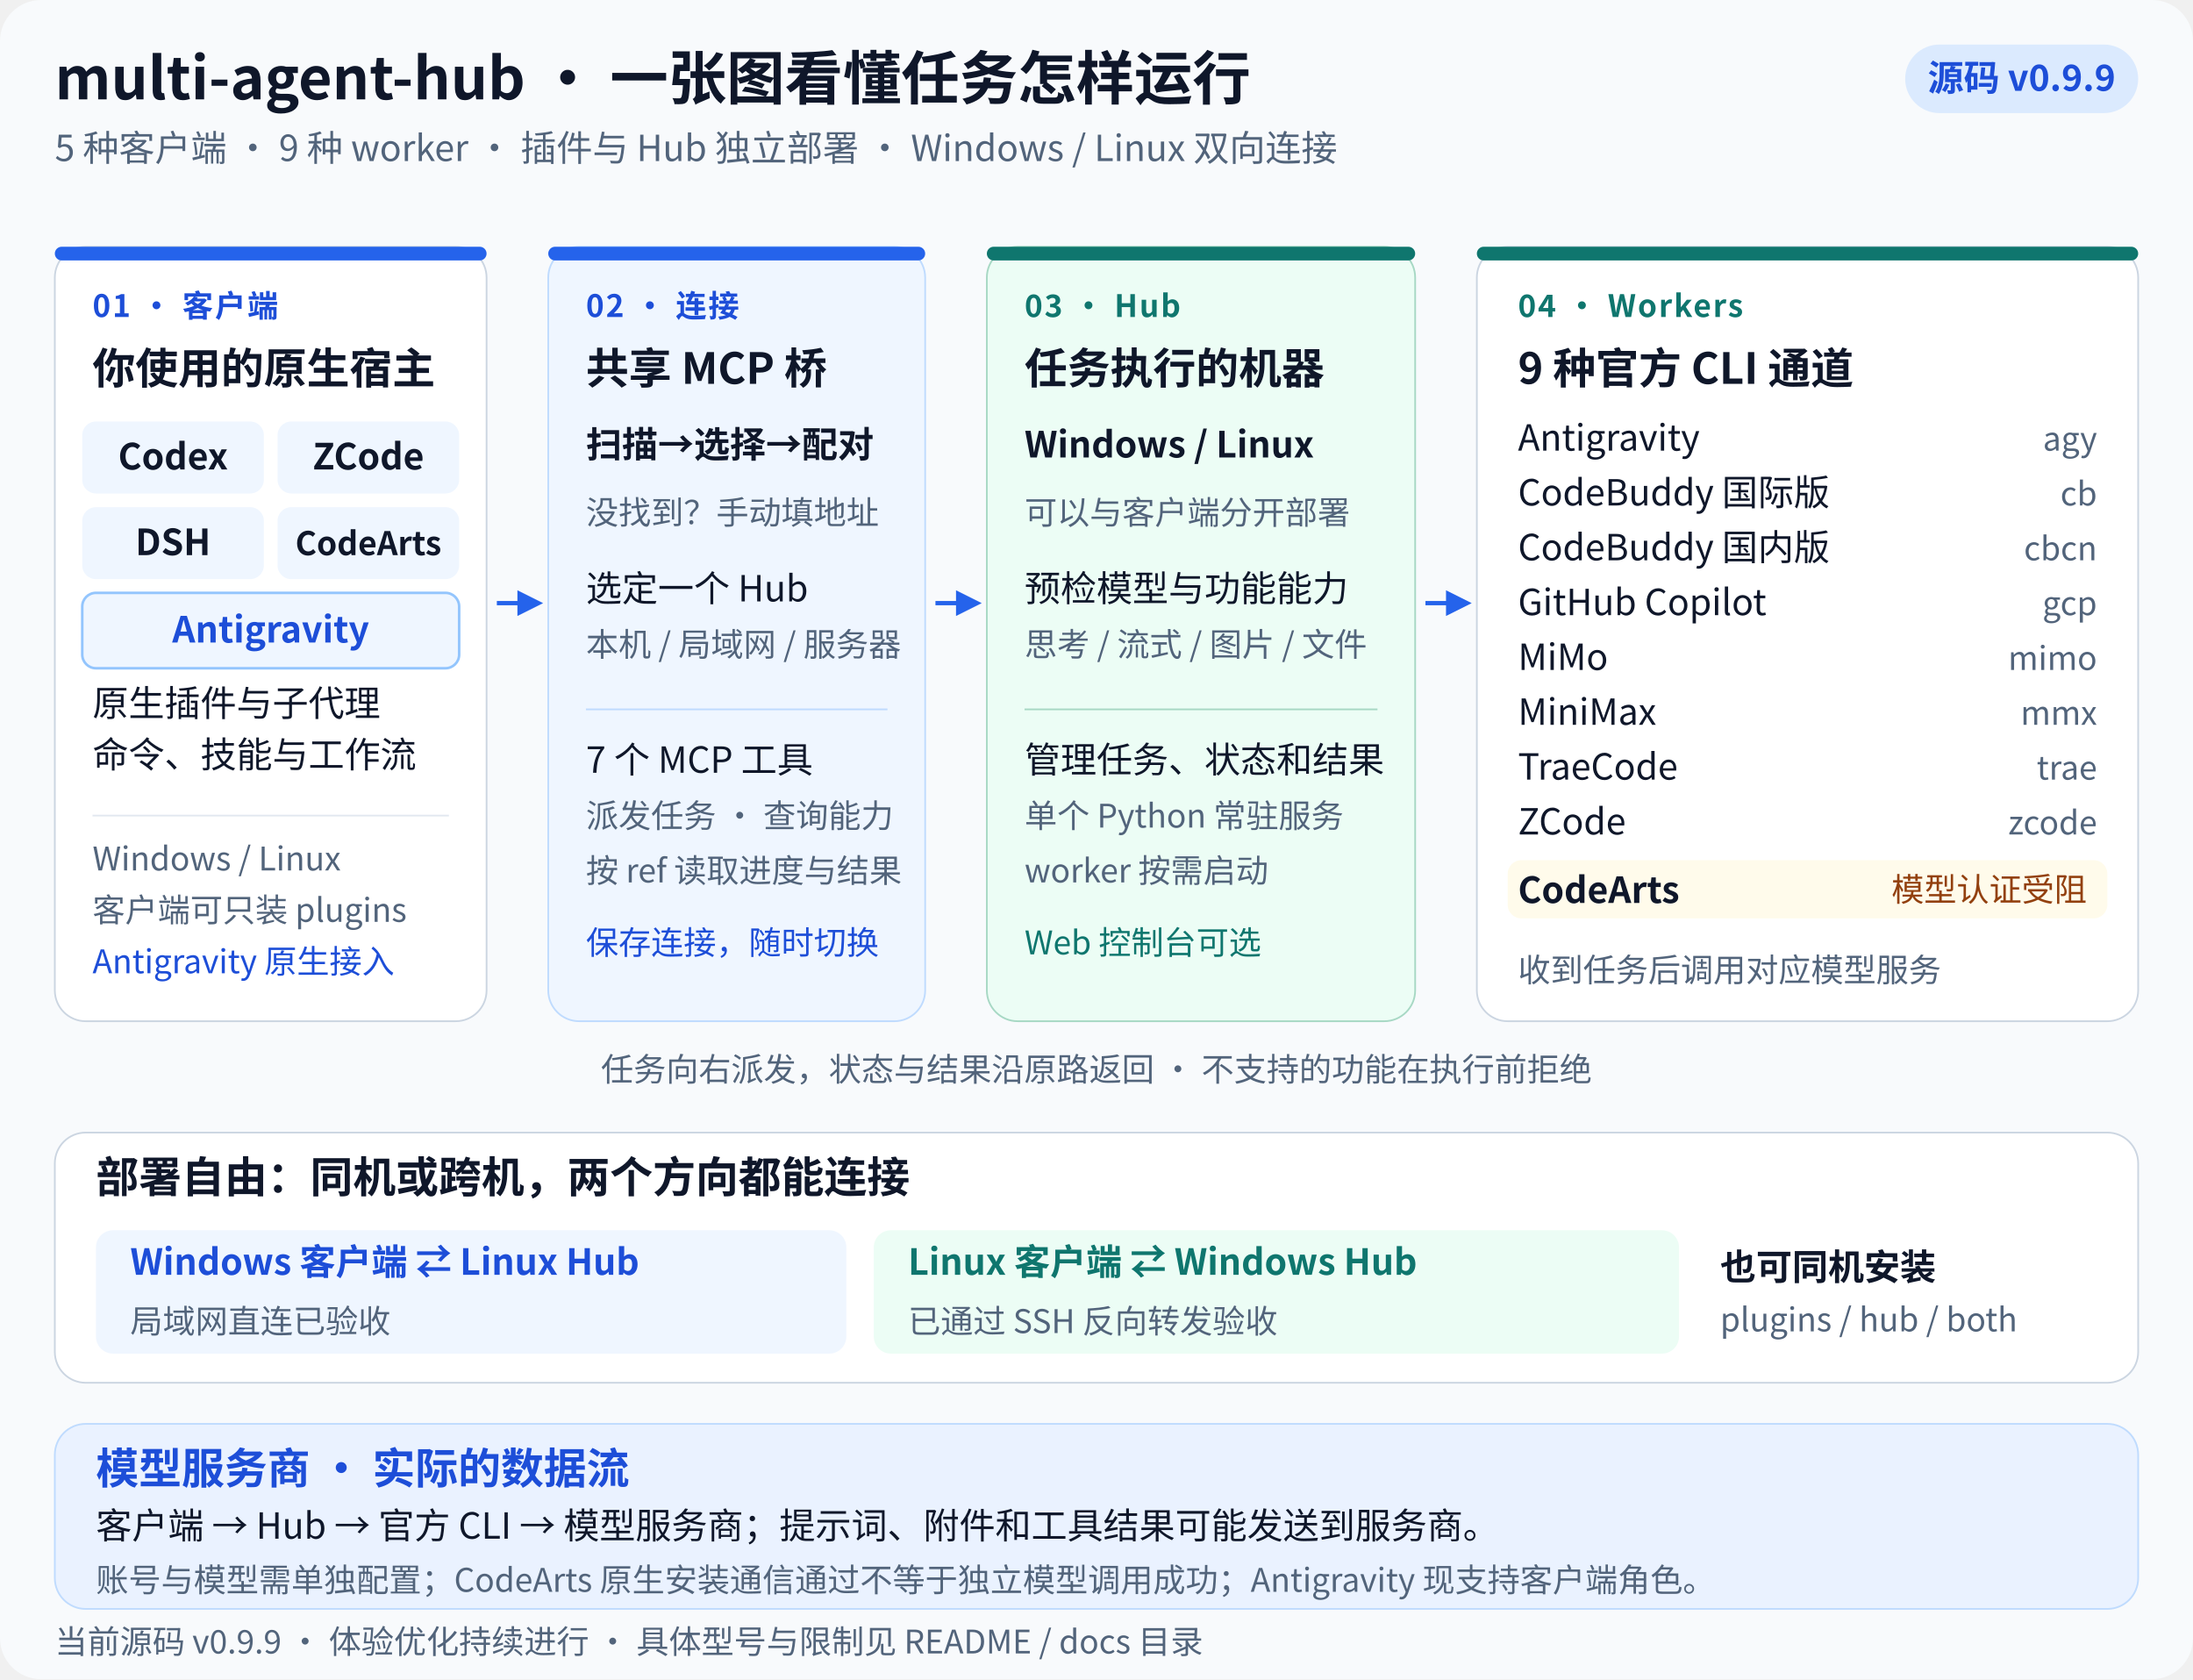
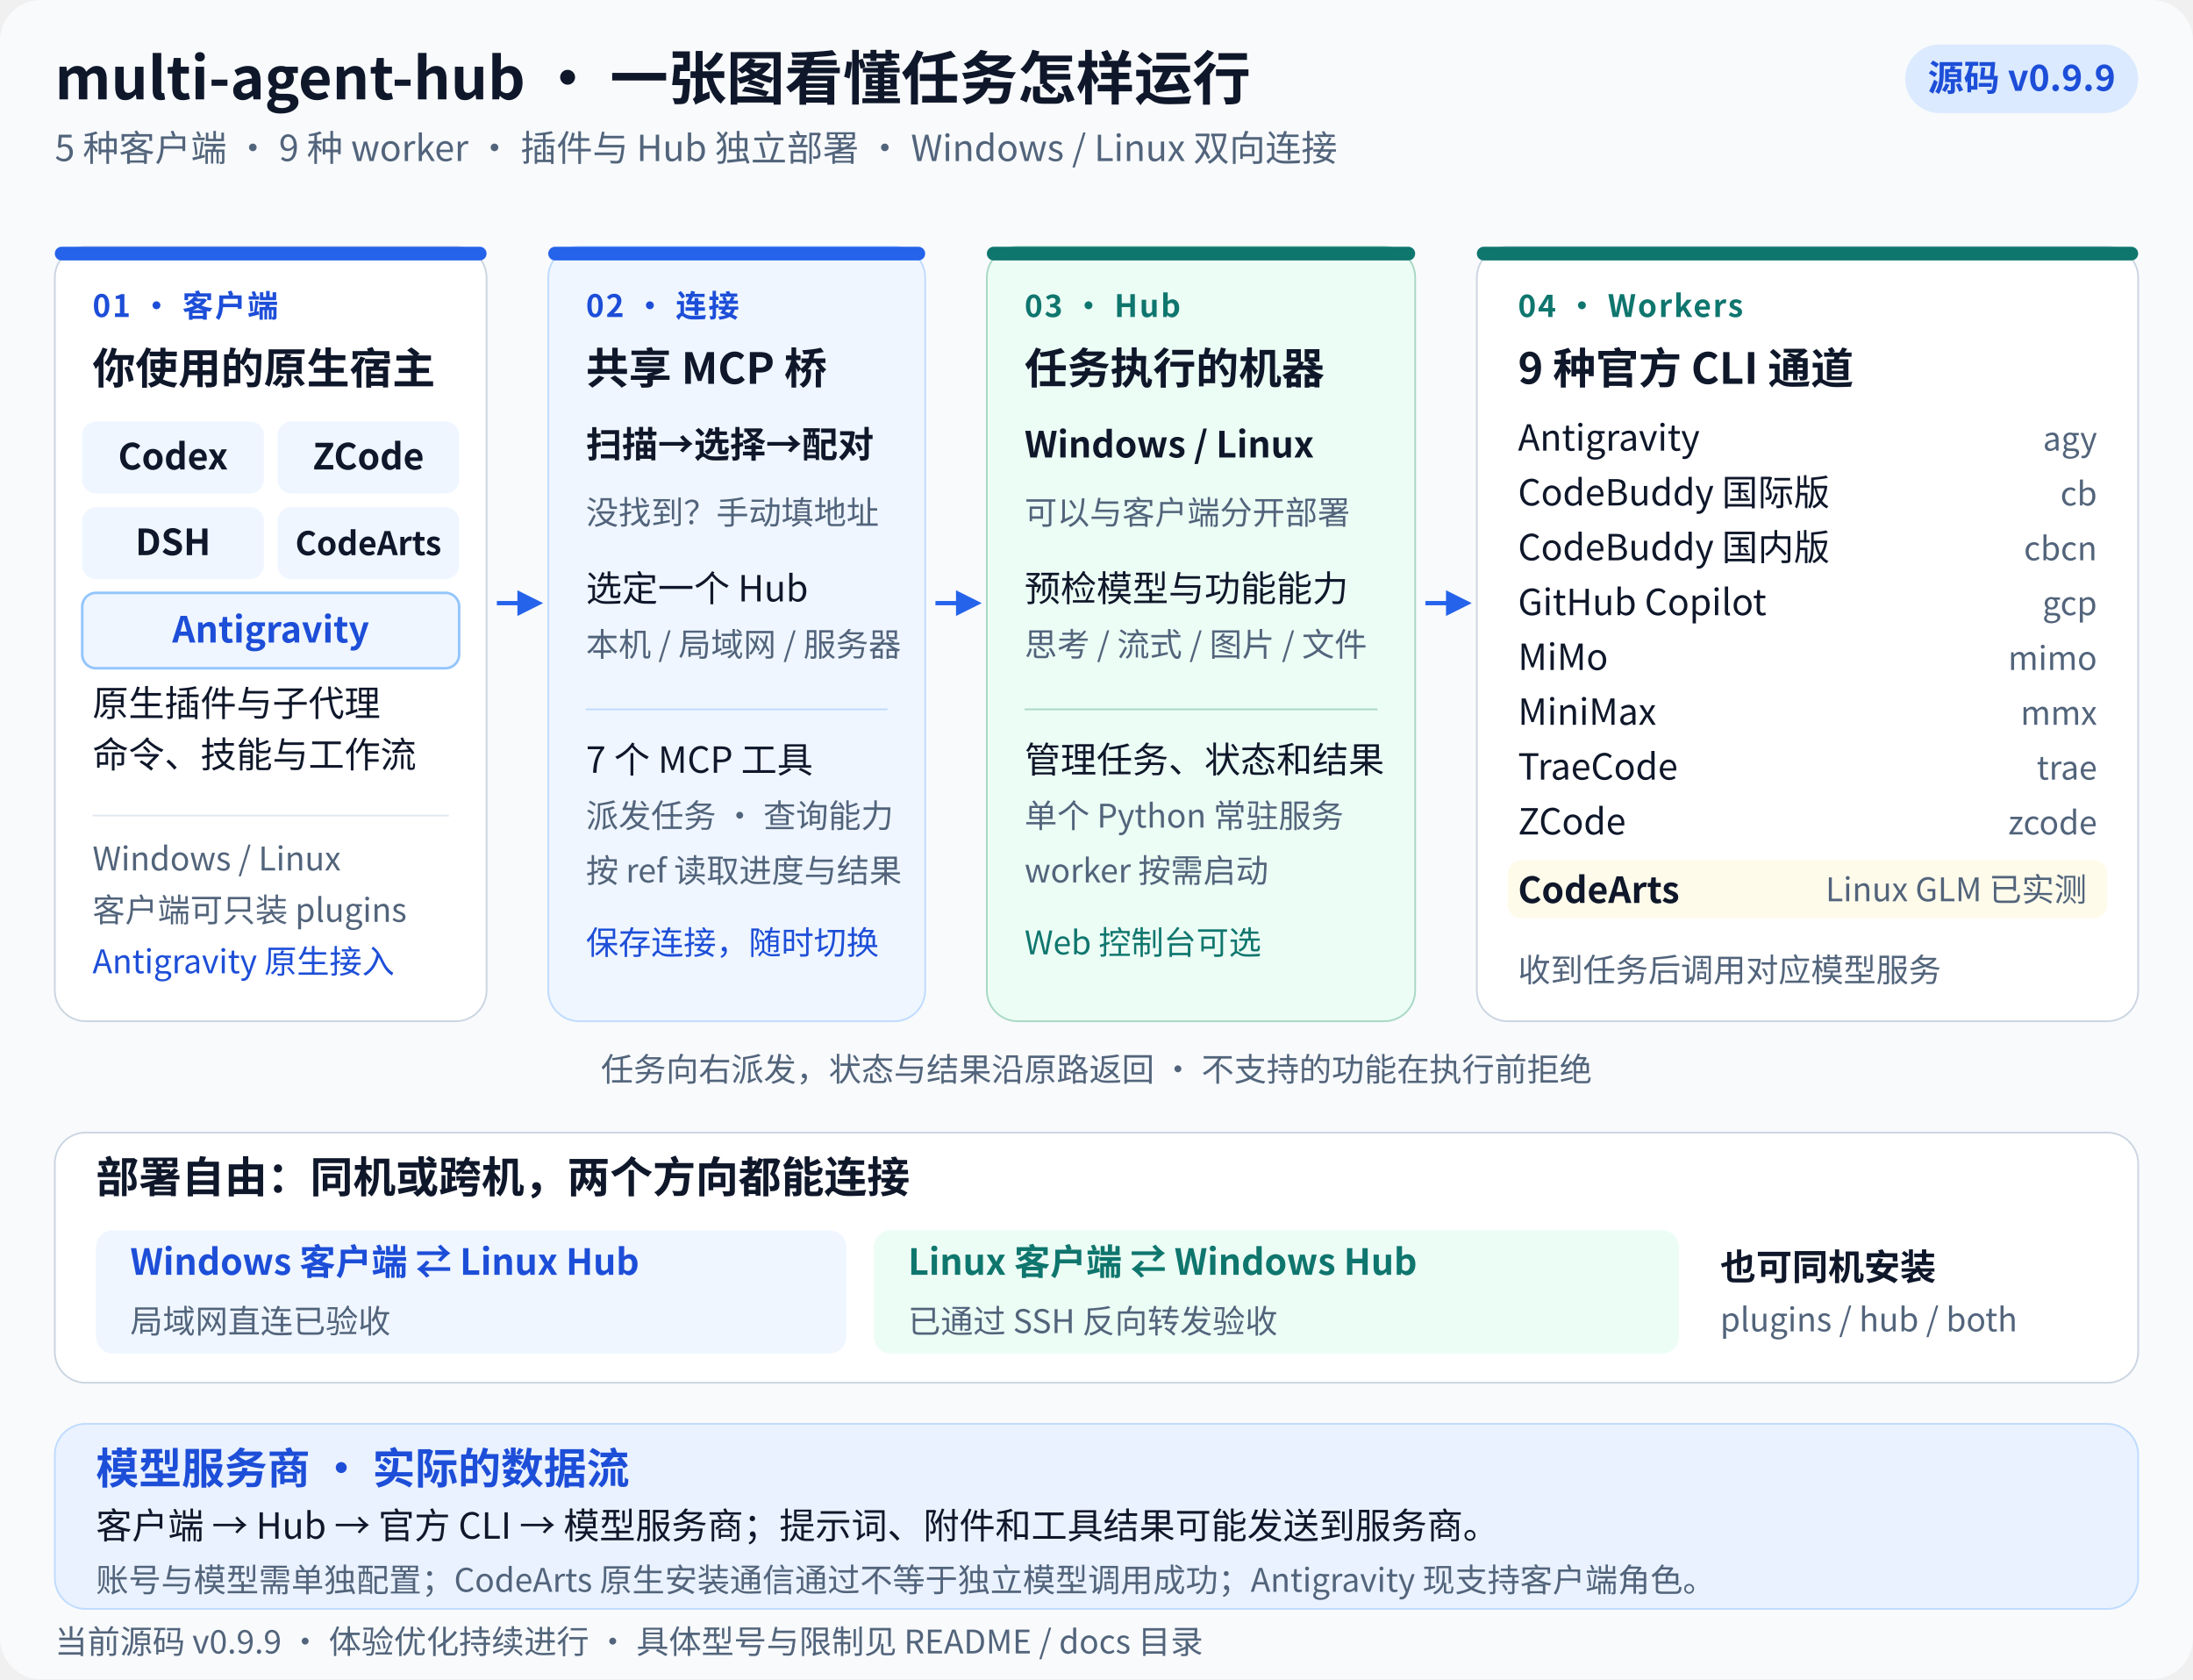
<svg xmlns="http://www.w3.org/2000/svg" width="1280" height="980" viewBox="0 0 1280 980" role="img" aria-labelledby="architecture-title architecture-desc">
  <defs>
    <style>
      text { font-family: 'Segoe UI', 'Microsoft YaHei', 'Noto Sans CJK SC', sans-serif; fill: #0f172a; }
      .title { font-size: 34px; font-weight: 700; }
      .heading { font-size: 25px; font-weight: 700; }
      .body { font-size: 21px; }
      .small { font-size: 19px; }
      .muted { fill: #52647b; }
      .blue { fill: #1d4ed8; }
      .green { fill: #0f766e; }
      .amber { fill: #92400e; }
      .label { font-size: 18px; font-weight: 700; letter-spacing: 1px; }
    </style>
    <marker id="arrow" viewBox="0 0 10 10" refX="8" refY="5" markerWidth="6" markerHeight="6" orient="auto-start-reverse">
      <path d="M0 0 10 5 0 10Z" fill="#2563eb" />
    </marker>
  </defs>
  <rect width="1280" height="980" rx="24" fill="#f8fafc" />
  <text x="32" y="58" class="title">multi-agent-hub · 一张图看懂任务怎样运行</text>
  <rect x="1112" y="26" width="136" height="40" rx="20" fill="#dbeafe" />
  <text x="1180" y="53" text-anchor="middle" class="body blue" font-weight="700">源码 v0.9.9</text>
  <text x="32" y="94" class="body muted">5 种客户端 · 9 种 worker · 插件与 Hub 独立部署 · Windows / Linux 双向连接</text>
  <g id="clients">
    <rect x="32" y="144" width="252" height="452" rx="18" fill="#ffffff" stroke="#cbd5e1" />
    <rect x="32" y="144" width="252" height="8" rx="4" fill="#2563eb" />
    <text x="54" y="185" class="label blue">01 · 客户端</text>
    <text x="54" y="224" class="heading">你使用的原生宿主</text>
    <rect x="48" y="246" width="106" height="42" rx="8" fill="#eff6ff" />
    <text x="101" y="274" text-anchor="middle" class="body" font-weight="700">Codex</text>
    <rect x="162" y="246" width="106" height="42" rx="8" fill="#eff6ff" />
    <text x="215" y="274" text-anchor="middle" class="body" font-weight="700">ZCode</text>
    <rect x="48" y="296" width="106" height="42" rx="8" fill="#eff6ff" />
    <text x="101" y="324" text-anchor="middle" class="body" font-weight="700">DSH</text>
    <rect x="162" y="296" width="106" height="42" rx="8" fill="#eff6ff" />
    <text x="215" y="324" text-anchor="middle" font-size="19" font-weight="700">CodeArts</text>
    <rect x="48" y="346" width="220" height="44" rx="8" fill="#eff6ff" stroke="#93c5fd" stroke-width="1.5" />
    <text x="158" y="375" text-anchor="middle" class="body blue" font-weight="700">Antigravity</text>
    <text x="54" y="418" class="body">原生插件与子代理</text>
    <text x="54" y="448" class="body">命令、技能与工作流</text>
    <line x1="54" y1="476" x2="262" y2="476" stroke="#e2e8f0" />
    <text x="54" y="508" class="small muted">Windows / Linux</text>
    <text x="54" y="538" class="small muted">客户端可只装 plugins</text>
    <text x="54" y="568" class="small blue">Antigravity 原生接入</text>
  </g>
  <g id="connection">
    <rect x="320" y="144" width="220" height="452" rx="18" fill="#eff6ff" stroke="#bfdbfe" />
    <rect x="320" y="144" width="220" height="8" rx="4" fill="#2563eb" />
    <text x="342" y="185" class="label blue">02 · 连接</text>
    <text x="342" y="224" class="heading">共享 MCP 桥</text>
    <text x="342" y="267" class="body" font-weight="700">扫描→选择→配对</text>
    <text x="342" y="306" class="small muted">没找到？手动填地址</text>
    <text x="342" y="351" class="body">选定一个 Hub</text>
    <text x="342" y="383" class="small muted">本机 / 局域网 / 服务器</text>
    <line x1="342" y1="414" x2="518" y2="414" stroke="#bfdbfe" />
    <text x="342" y="451" class="body">7 个 MCP 工具</text>
    <text x="342" y="483" class="small muted">派发任务 · 查询能力</text>
    <text x="342" y="515" class="small muted">按 ref 读取进度与结果</text>
    <text x="342" y="557" class="small blue">保存连接，随时切换</text>
  </g>
  <g id="hub">
    <rect x="576" y="144" width="250" height="452" rx="18" fill="#ecfdf5" stroke="#a7d8c4" />
    <rect x="576" y="144" width="250" height="8" rx="4" fill="#0f766e" />
    <text x="598" y="185" class="label green">03 · Hub</text>
    <text x="598" y="224" class="heading">任务执行的机器</text>
    <text x="598" y="267" class="body" font-weight="700">Windows / Linux</text>
    <text x="598" y="306" class="small muted">可以与客户端分开部署</text>
    <text x="598" y="351" class="body">预检模型与功能能力</text>
    <text x="598" y="383" class="small muted">思考 / 流式 / 图片 / 文件</text>
    <line x1="598" y1="414" x2="804" y2="414" stroke="#a7d8c4" />
    <text x="598" y="451" class="body">管理任务、状态和结果</text>
    <text x="598" y="483" class="small muted">单个 Python 常驻服务</text>
    <text x="598" y="515" class="small muted">worker 按需启动</text>
    <text x="598" y="557" class="small green">Web 控制台可选</text>
  </g>
  <g id="workers">
    <rect x="862" y="144" width="386" height="452" rx="18" fill="#ffffff" stroke="#cbd5e1" />
    <rect x="862" y="144" width="386" height="8" rx="4" fill="#0f766e" />
    <text x="886" y="185" class="label green">04 · Workers</text>
    <text x="886" y="224" class="heading">9 种官方 CLI 通道</text>
    <text x="886" y="263" class="body">Antigravity</text>
    <text x="1224" y="263" text-anchor="end" class="small muted">agy</text>
    <text x="886" y="295" class="body">CodeBuddy 国际版</text>
    <text x="1224" y="295" text-anchor="end" class="small muted">cb</text>
    <text x="886" y="327" class="body">CodeBuddy 国内版</text>
    <text x="1224" y="327" text-anchor="end" class="small muted">cbcn</text>
    <text x="886" y="359" class="body">GitHub Copilot</text>
    <text x="1224" y="359" text-anchor="end" class="small muted">gcp</text>
    <text x="886" y="391" class="body">MiMo</text>
    <text x="1224" y="391" text-anchor="end" class="small muted">mimo</text>
    <text x="886" y="423" class="body">MiniMax</text>
    <text x="1224" y="423" text-anchor="end" class="small muted">mmx</text>
    <text x="886" y="455" class="body">TraeCode</text>
    <text x="1224" y="455" text-anchor="end" class="small muted">trae</text>
    <text x="886" y="487" class="body">ZCode</text>
    <text x="1224" y="487" text-anchor="end" class="small muted">zcode</text>
    <rect x="880" y="502" width="350" height="34" rx="8" fill="#fffbeb" />
    <text x="886" y="527" class="body" font-weight="700">CodeArts</text>
-     <text x="1218" y="526" text-anchor="end" class="small amber">模型认证受阻</text>
+     <text x="1218" y="526" text-anchor="end" class="small muted">Linux GLM 已实测</text>
    <text x="886" y="573" class="small muted">收到任务后调用对应模型服务</text>
  </g>
  <path d="M290 352H314" stroke="#2563eb" stroke-width="2.5" marker-end="url(#arrow)" />
  <path d="M546 352H570" stroke="#2563eb" stroke-width="2.5" marker-end="url(#arrow)" />
  <path d="M832 352H856" stroke="#2563eb" stroke-width="2.5" marker-end="url(#arrow)" />
  <text x="640" y="631" text-anchor="middle" class="small muted">任务向右派发，状态与结果沿原路返回 · 不支持的功能在执行前拒绝</text>
  <rect x="32" y="661" width="1216" height="146" rx="18" fill="#ffffff" stroke="#cbd5e1" />
  <text x="56" y="696" class="heading">部署自由：同机或跨机，两个方向都能连接</text>
  <rect x="56" y="718" width="438" height="72" rx="10" fill="#eff6ff" />
  <text x="76" y="744" class="body blue" font-weight="700">Windows 客户端 ⇄ Linux Hub</text>
  <text x="76" y="778" class="small muted">局域网直连已验收</text>
  <rect x="510" y="718" width="470" height="72" rx="10" fill="#ecfdf5" />
  <text x="530" y="744" class="body green" font-weight="700">Linux 客户端 ⇄ Windows Hub</text>
  <text x="530" y="778" class="small muted">已通过 SSH 反向转发验收</text>
  <text x="1004" y="747" class="body" font-weight="700">也可同机安装</text>
  <text x="1004" y="777" class="small muted">plugins / hub / both</text>
  <rect x="32" y="831" width="1216" height="108" rx="18" fill="#eaf2ff" stroke="#bfdbfe" />
  <text x="56" y="866" class="heading blue">模型服务商 · 实际的数据流</text>
  <text x="56" y="898" class="body">客户端 → Hub → 官方 CLI → 模型服务商；提示词、附件和工具结果可能发送到服务商。</text>
  <text x="56" y="929" class="small muted">账号与模型需单独配置；CodeArts 原生安装通信通过不等于独立模型调用成功；Antigravity 现支持客户端角色。</text>
  <text x="32" y="965" class="small muted">当前源码 v0.9.9 · 体验优化持续进行 · 具体型号与限制见 README / docs 目录</text>
</svg>
